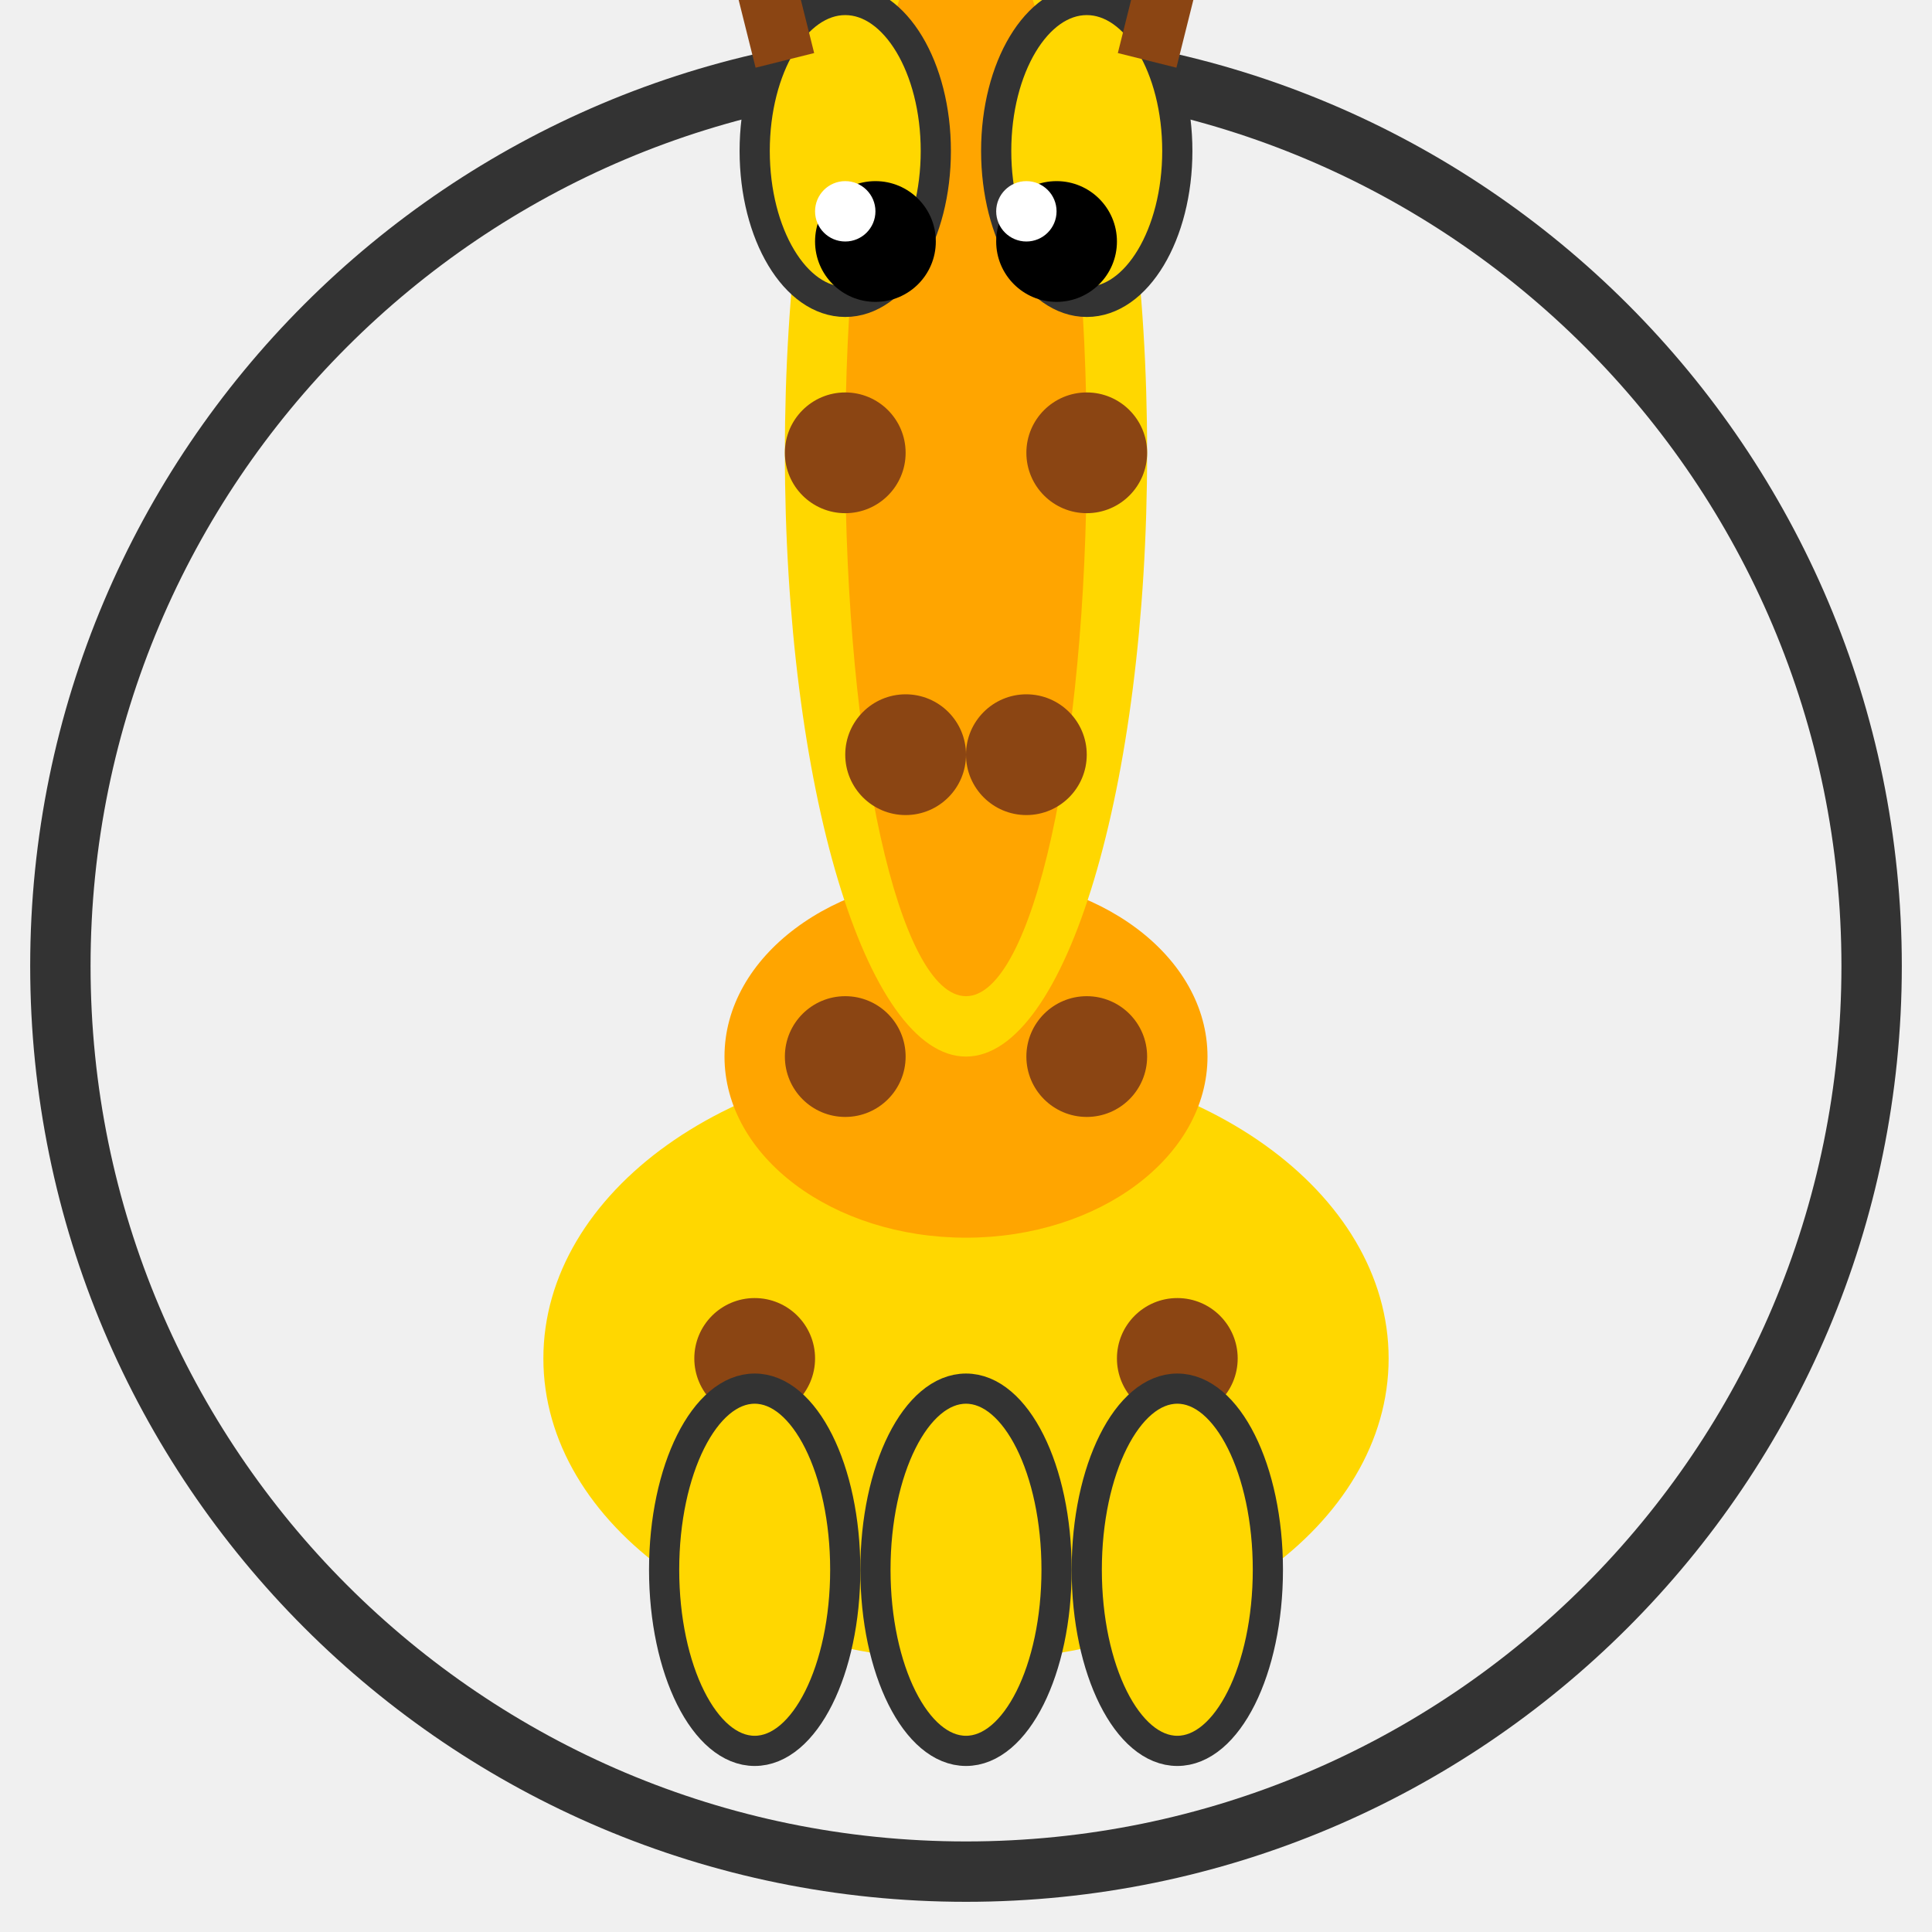
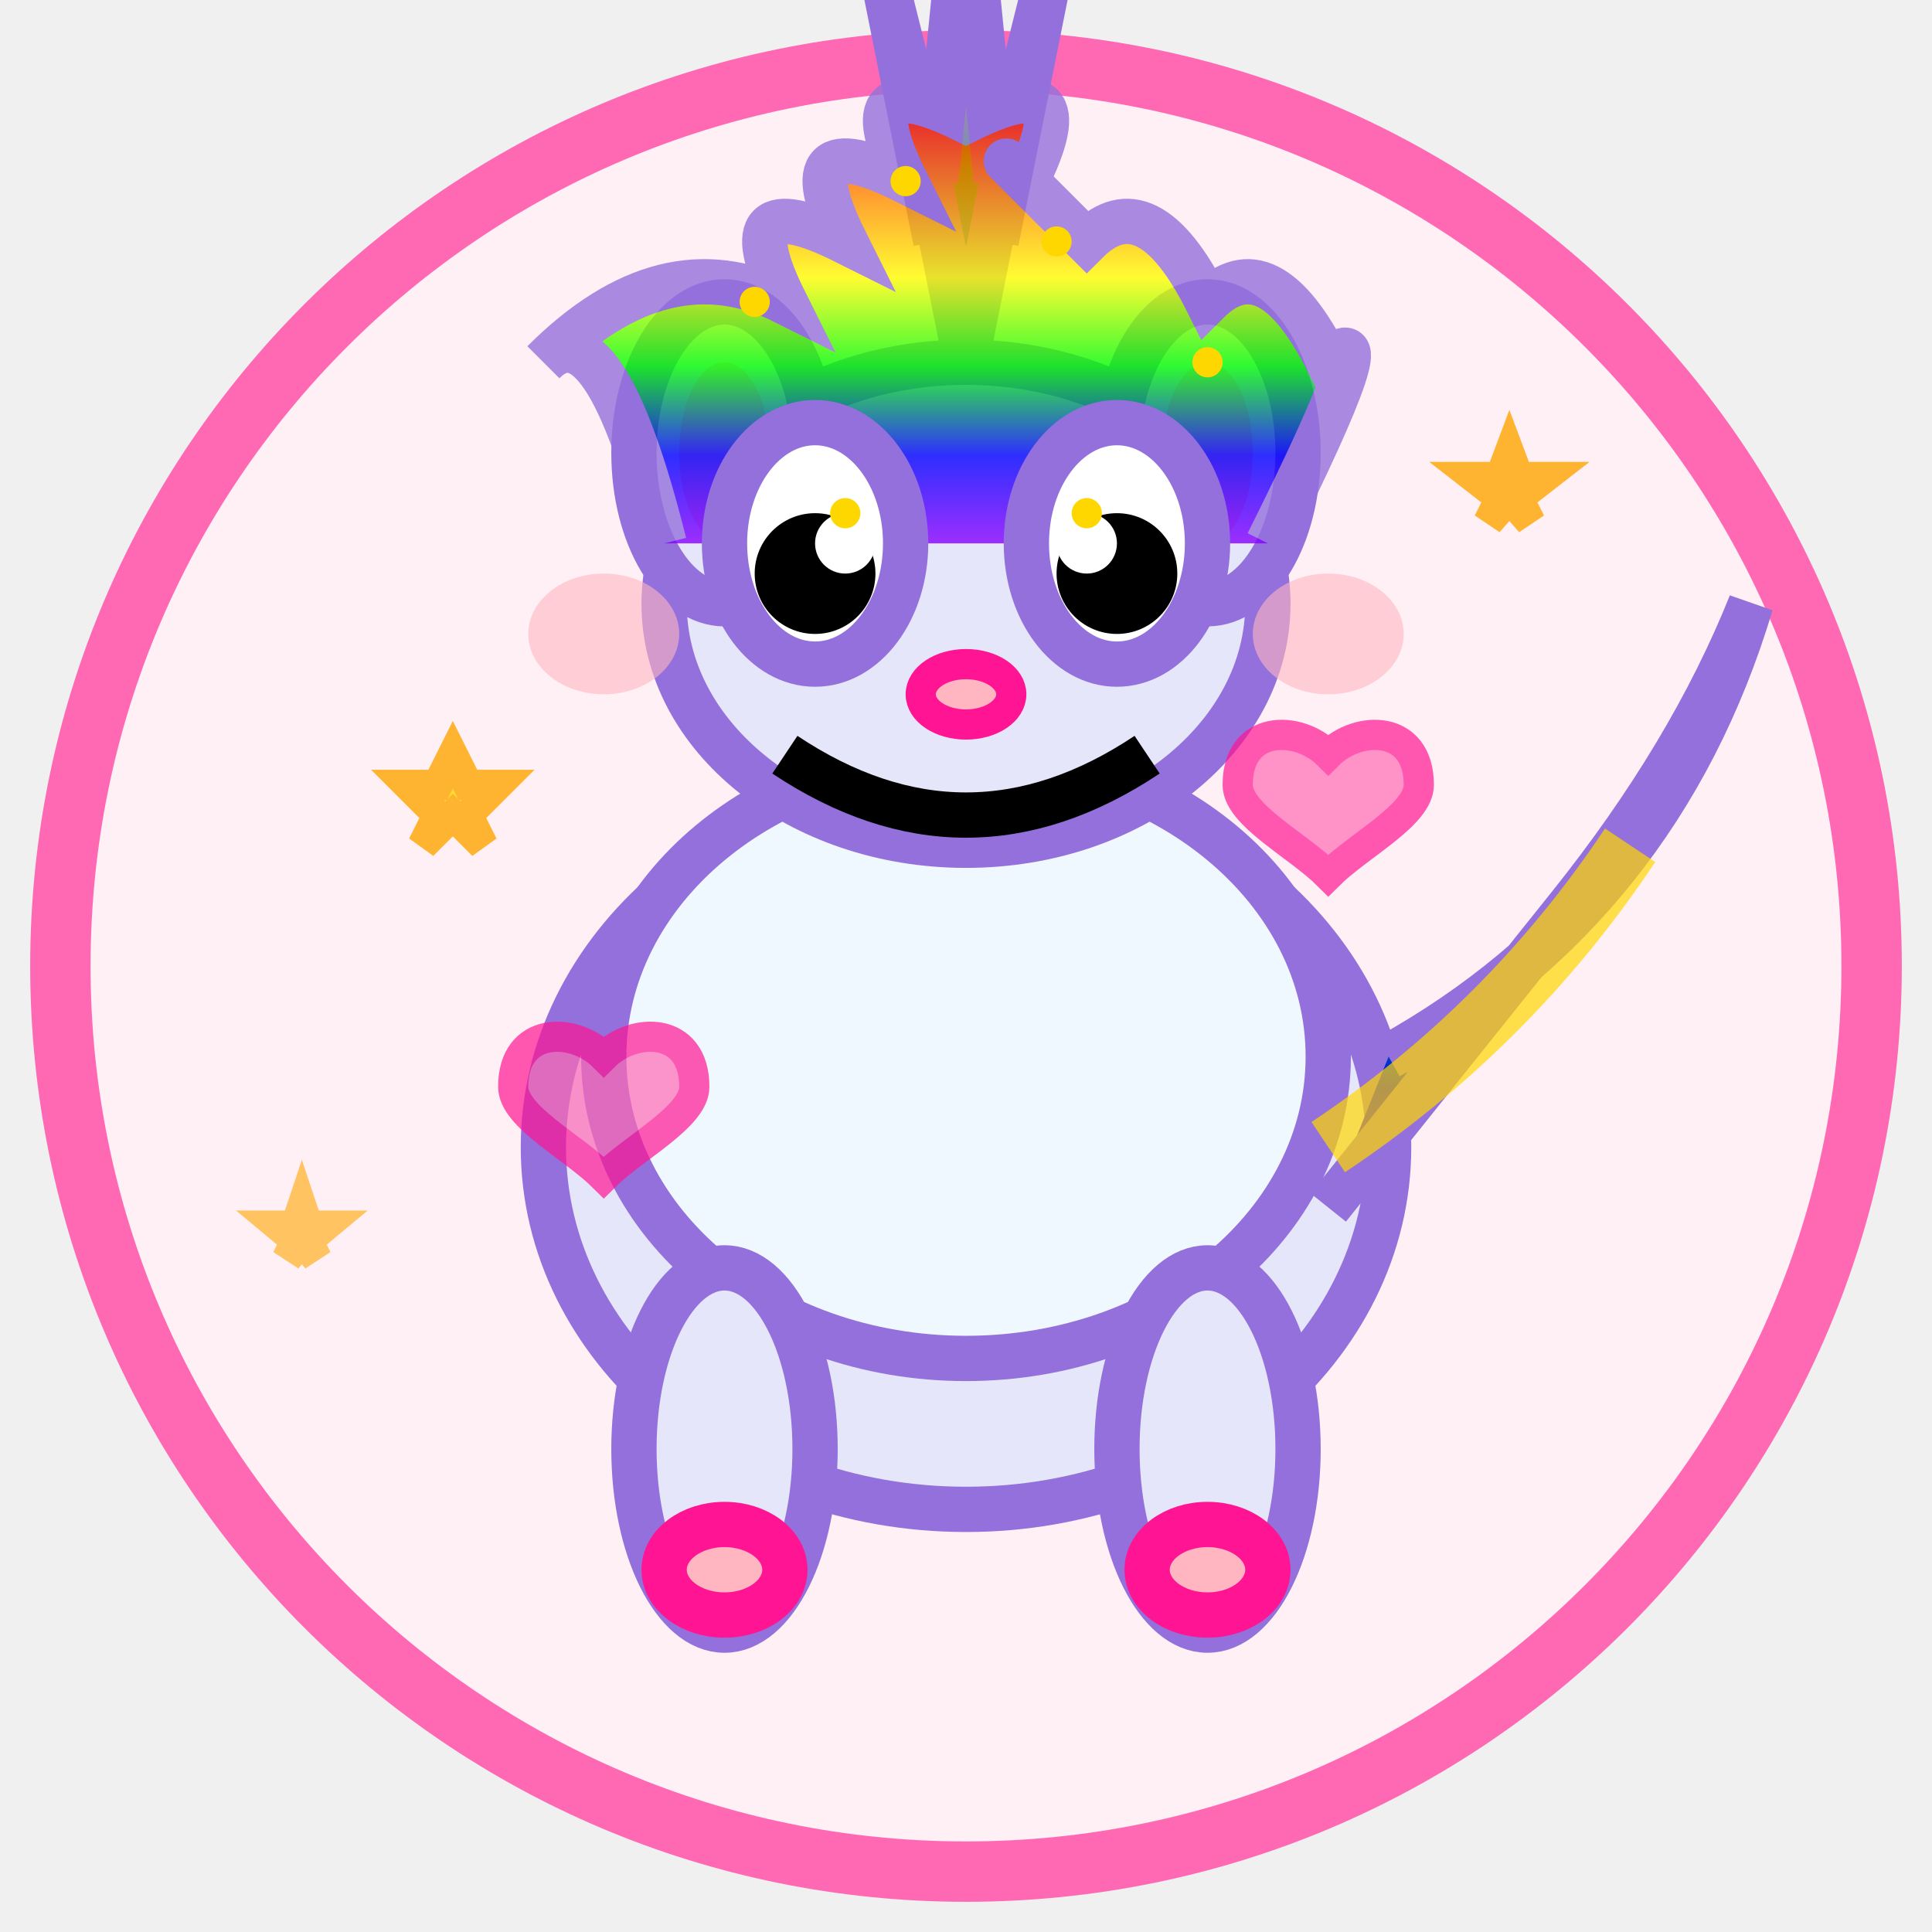
<svg xmlns="http://www.w3.org/2000/svg" width="64" height="64" viewBox="0 0 64 64" fill="none">
-   <circle cx="32" cy="32" r="30" fill="#F0F0F0" stroke="#333" stroke-width="2" />
-   <ellipse cx="32" cy="45" rx="14" ry="10" fill="#FFD700" />
-   <ellipse cx="32" cy="35" rx="8" ry="6" fill="#FFA500" />
-   <ellipse cx="32" cy="15" rx="6" ry="20" fill="#FFD700" />
-   <ellipse cx="32" cy="15" rx="4" ry="18" fill="#FFA500" />
-   <circle cx="28" cy="15" r="2" fill="#8B4513" />
-   <circle cx="36" cy="15" r="2" fill="#8B4513" />
-   <circle cx="30" cy="25" r="2" fill="#8B4513" />
-   <circle cx="34" cy="25" r="2" fill="#8B4513" />
-   <circle cx="28" cy="35" r="2" fill="#8B4513" />
-   <circle cx="36" cy="35" r="2" fill="#8B4513" />
-   <circle cx="25" cy="45" r="2" fill="#8B4513" />
-   <circle cx="39" cy="45" r="2" fill="#8B4513" />
-   <ellipse cx="28" cy="5" rx="3" ry="5" fill="#FFD700" stroke="#333" stroke-width="1" />
-   <ellipse cx="36" cy="5" rx="3" ry="5" fill="#FFD700" stroke="#333" stroke-width="1" />
-   <circle cx="29" cy="8" r="2" fill="#000" />
-   <circle cx="35" cy="8" r="2" fill="#000" />
-   <circle cx="28" cy="7" r="1" fill="#FFF" />
-   <circle cx="34" cy="7" r="1" fill="#FFF" />
-   <path d="M 26 2 L 25 -2" stroke="#8B4513" stroke-width="2" />
-   <path d="M 38 2 L 39 -2" stroke="#8B4513" stroke-width="2" />
-   <circle cx="25" cy="-2" r="1" fill="#8B4513" />
-   <circle cx="39" cy="-2" r="1" fill="#8B4513" />
-   <ellipse cx="25" cy="52" rx="3" ry="6" fill="#FFD700" stroke="#333" stroke-width="1" />
-   <ellipse cx="32" cy="52" rx="3" ry="6" fill="#FFD700" stroke="#333" stroke-width="1" />
-   <ellipse cx="39" cy="52" rx="3" ry="6" fill="#FFD700" stroke="#333" stroke-width="1" />
+   <circle cx="32" cy="32" r="30" fill="#FFF0F5" stroke="#FF69B4" stroke-width="2" />
+   <ellipse cx="32" cy="38" rx="14" ry="12" fill="#E6E6FA" stroke="#9370DB" stroke-width="1.5" />
+   <ellipse cx="32" cy="35" rx="12" ry="10" fill="#F0F8FF" stroke="#9370DB" stroke-width="1.5" />
+   <ellipse cx="32" cy="20" rx="10" ry="8" fill="#E6E6FA" stroke="#9370DB" stroke-width="1.5" />
+   <path d="M 32 12 L 30 2 L 31 8 L 29 -2 L 31 6 L 32 -4 L 33 6 L 35 -2 L 33 8 L 34 2 L 32 12 Z" fill="url(#rainbow)" stroke="#9370DB" stroke-width="1.5" />
+   <defs>
+     <linearGradient id="rainbow" x1="0%" y1="0%" x2="0%" y2="100%">
+       <stop offset="0%" style="stop-color:#FF0000" />
+       <stop offset="20%" style="stop-color:#FF7F00" />
+       <stop offset="40%" style="stop-color:#FFFF00" />
+       <stop offset="60%" style="stop-color:#00FF00" />
+       <stop offset="80%" style="stop-color:#0000FF" />
+       <stop offset="100%" style="stop-color:#8B00FF" />
+     </linearGradient>
+   </defs>
+   <ellipse cx="24" cy="15" rx="3" ry="5" fill="#E6E6FA" stroke="#9370DB" stroke-width="1.5" />
+   <ellipse cx="40" cy="15" rx="3" ry="5" fill="#E6E6FA" stroke="#9370DB" stroke-width="1.5" />
+   <ellipse cx="24" cy="15" rx="1.5" ry="3" fill="#FFB6C1" />
+   <ellipse cx="40" cy="15" rx="1.5" ry="3" fill="#FFB6C1" />
+   <path d="M 22 18 Q 20 10, 18 12 Q 22 8, 26 10 Q 24 6, 28 8 Q 26 4, 30 6 Q 28 2, 32 4 Q 36 2, 34 6 Q 32 4, 36 8 Q 38 6, 40 10 Q 42 8, 44 12 Q 46 10, 42 18" fill="url(#rainbow)" stroke="#9370DB" stroke-width="1.5" opacity="0.8" />
+   <ellipse cx="27" cy="18" rx="3" ry="4" fill="#FFF" stroke="#9370DB" stroke-width="1.5" />
+   <ellipse cx="37" cy="18" rx="3" ry="4" fill="#FFF" stroke="#9370DB" stroke-width="1.5" />
+   <circle cx="27" cy="19" r="2" fill="#000" />
+   <circle cx="37" cy="19" r="2" fill="#000" />
+   <circle cx="28" cy="18" r="1" fill="#FFF" />
+   <circle cx="36" cy="18" r="1" fill="#FFF" />
+   <circle cx="28" cy="17" r="0.5" fill="#FFD700" />
+   <circle cx="36" cy="17" r="0.5" fill="#FFD700" />
+   <ellipse cx="32" cy="23" rx="1.5" ry="1" fill="#FFB6C1" stroke="#FF1493" stroke-width="1" />
+   <path d="M 26 25 Q 32 29, 38 25" stroke="#000" stroke-width="1.5" fill="none" />
+   <ellipse cx="24" cy="48" rx="3" ry="6" fill="#E6E6FA" stroke="#9370DB" stroke-width="1.5" />
+   <ellipse cx="40" cy="48" rx="3" ry="6" fill="#E6E6FA" stroke="#9370DB" stroke-width="1.5" />
+   <ellipse cx="24" cy="52" rx="2" ry="1.5" fill="#FFB6C1" stroke="#FF1493" stroke-width="1.5" />
+   <ellipse cx="40" cy="52" rx="2" ry="1.5" fill="#FFB6C1" stroke="#FF1493" stroke-width="1.5" />
+   <path d="M 46 35 Q 55 30, 58 20 Q 56 25, 52 30 Q 48 35, 44 40" fill="url(#rainbow)" stroke="#9370DB" stroke-width="1.5" />
+   <path d="M 44 38 Q 50 34, 54 28" stroke="#FFD700" stroke-width="2" fill="none" opacity="0.7" />
+   <path d="M 15 25 L 15.5 26 L 16.5 26 L 15.5 27 L 16 28 L 15 27 L 14 28 L 14.5 27 L 13.5 26 L 14.5 26 Z" fill="#FFD700" stroke="#FFA500" stroke-width="1" opacity="0.8" />
+   <path d="M 50 15 L 50.3 15.8 L 51.2 15.8 L 50.3 16.5 L 50.7 17.3 L 50 16.5 L 49.3 17.3 L 49.7 16.5 L 48.8 15.8 L 49.7 15.8 Z" fill="#FFD700" stroke="#FFA500" stroke-width="1" opacity="0.8" />
+   <path d="M 10 40 L 10.2 40.6 L 10.8 40.6 L 10.2 41.1 L 10.5 41.7 L 10 41.1 L 9.5 41.7 L 9.8 41.1 L 9.2 40.6 L 9.8 40.6 Z" fill="#FFD700" stroke="#FFA500" stroke-width="1" opacity="0.6" />
+   <path d="M 20 35 C 19 34, 17 34, 17 36 C 17 37, 19 38, 20 39 C 21 38, 23 37, 23 36 C 23 34, 21 34, 20 35 Z" fill="#FF69B4" stroke="#FF1493" stroke-width="1" opacity="0.7" />
+   <path d="M 44 25 C 43 24, 41 24, 41 26 C 41 27, 43 28, 44 29 C 45 28, 47 27, 47 26 C 47 24, 45 24, 44 25 Z" fill="#FF69B4" stroke="#FF1493" stroke-width="1" opacity="0.7" />
+   <ellipse cx="20" cy="21" rx="2.5" ry="2" fill="#FFB6C1" opacity="0.6" />
+   <ellipse cx="44" cy="21" rx="2.5" ry="2" fill="#FFB6C1" opacity="0.6" />
+   <circle cx="25" cy="10" r="0.5" fill="#FFD700" />
+   <circle cx="35" cy="8" r="0.5" fill="#FFD700" />
+   <circle cx="30" cy="6" r="0.5" fill="#FFD700" />
+   <circle cx="40" cy="12" r="0.5" fill="#FFD700" />
</svg>
